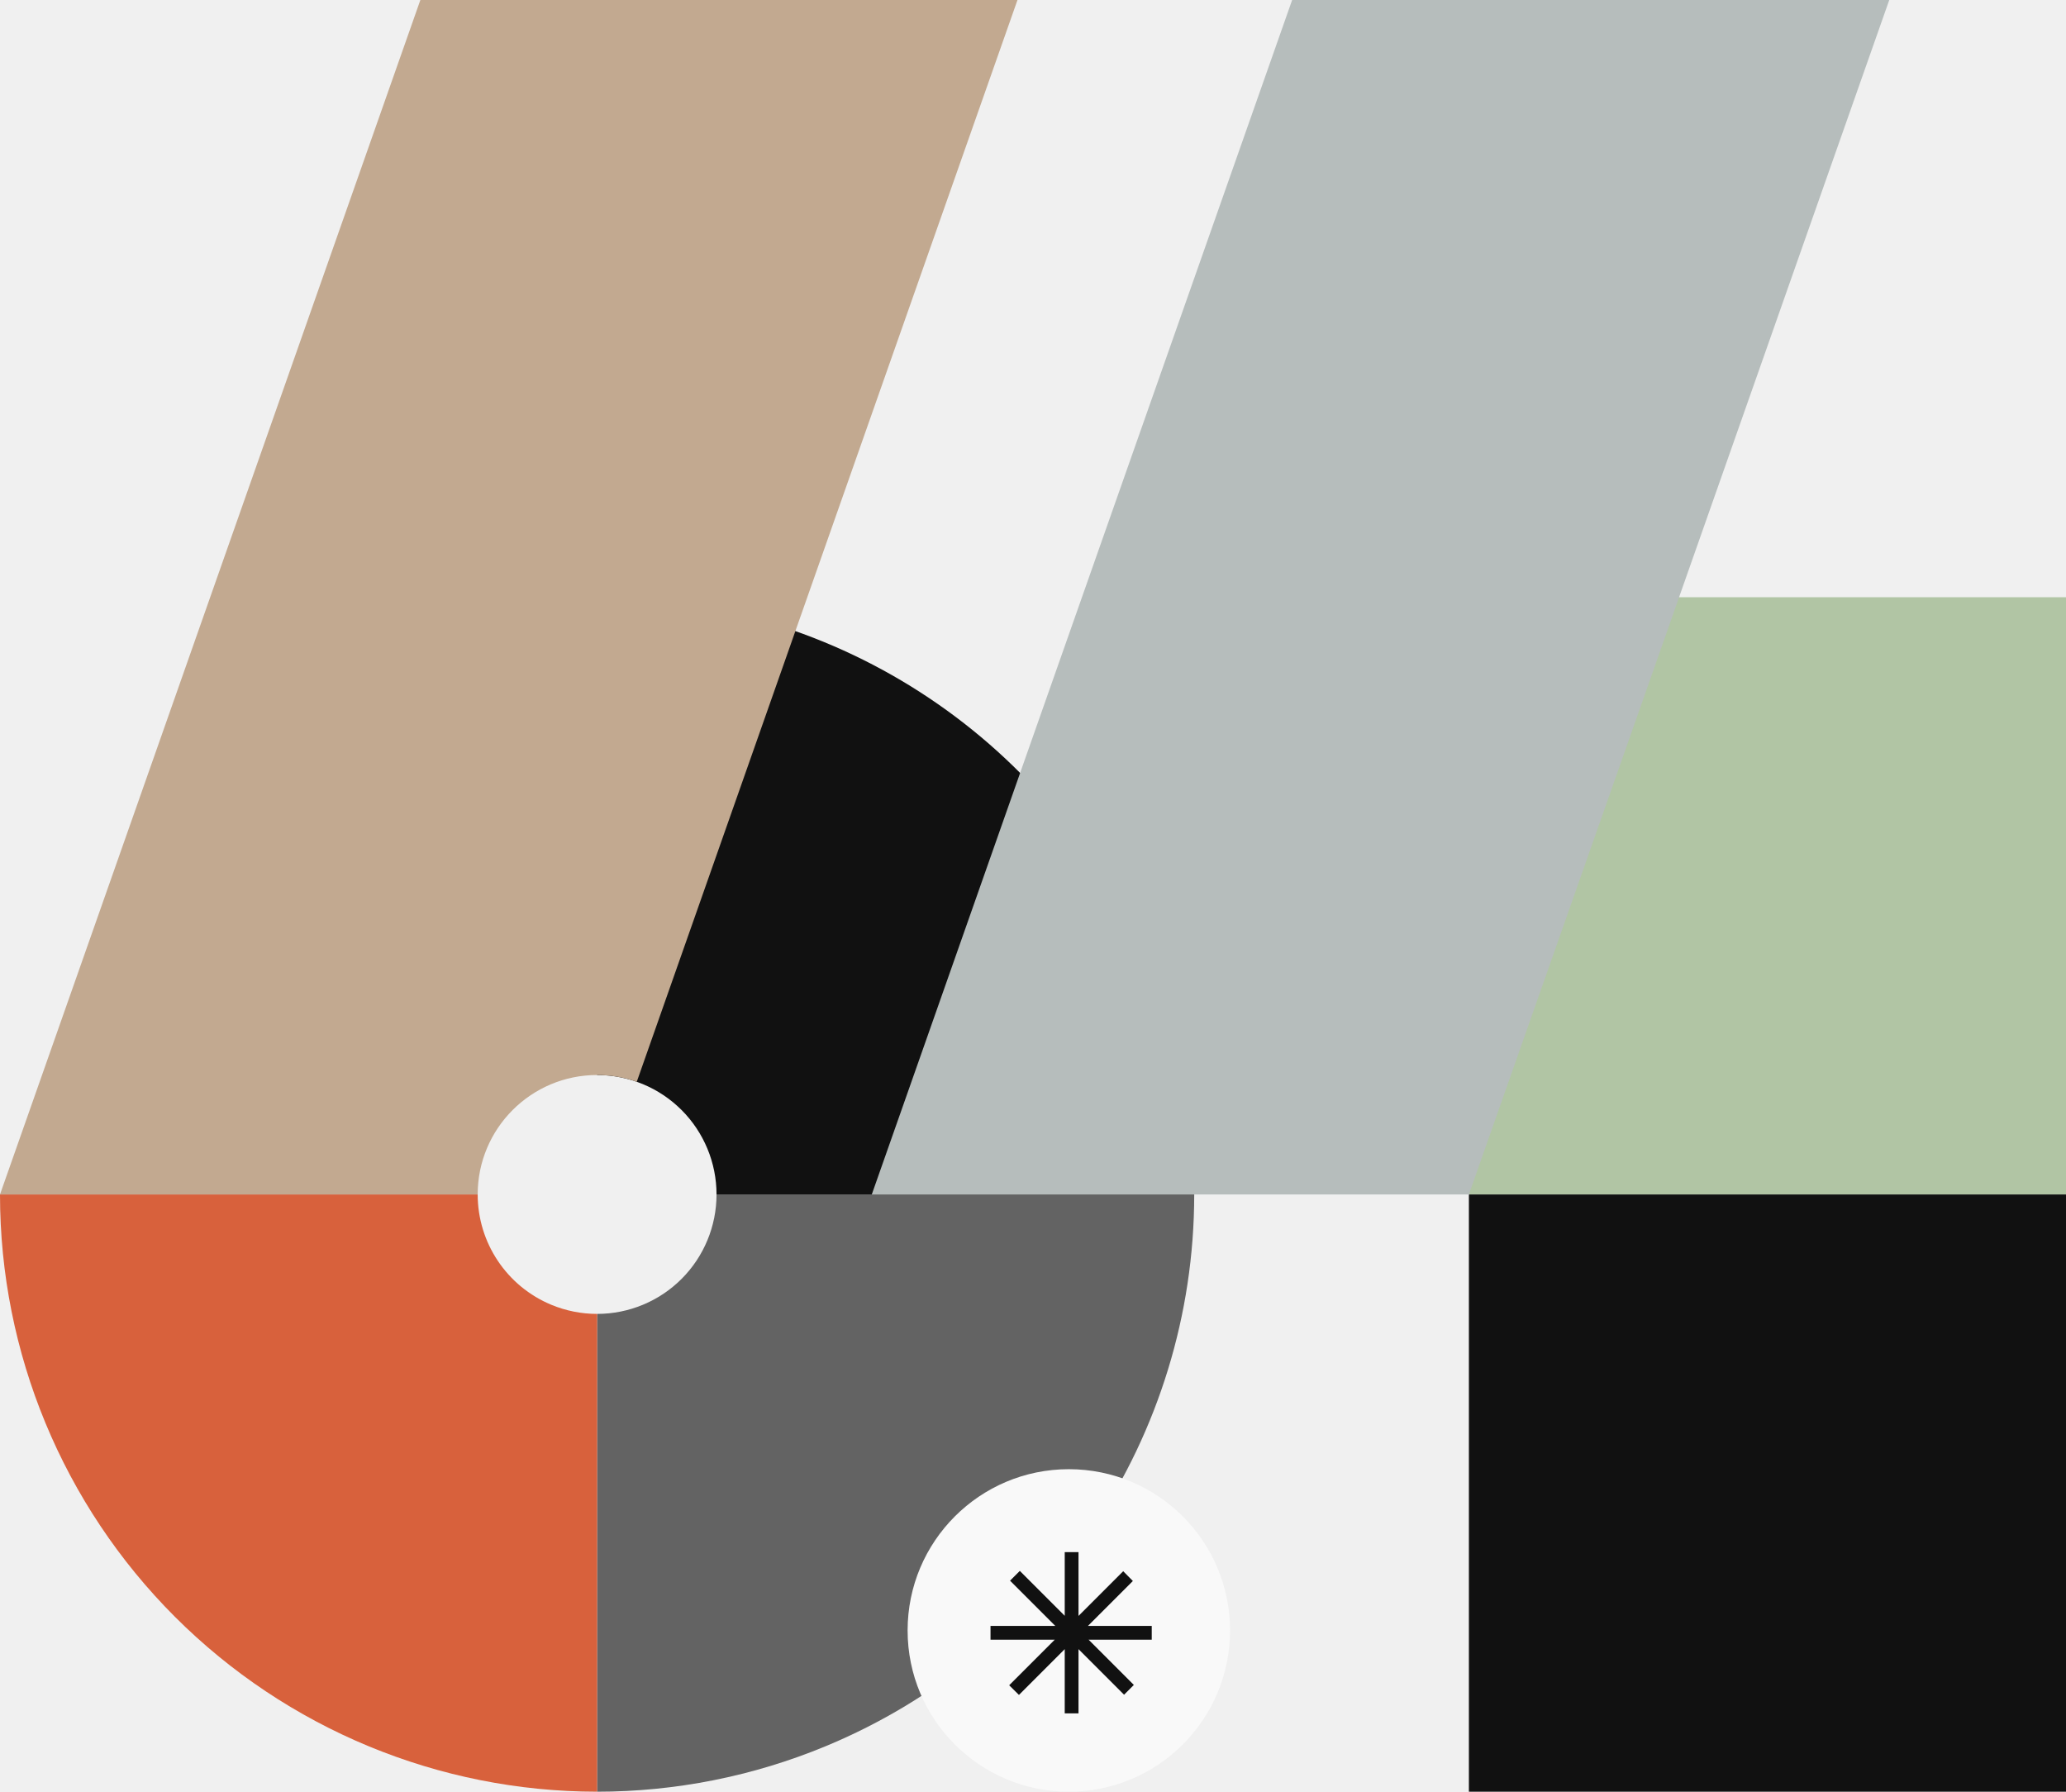
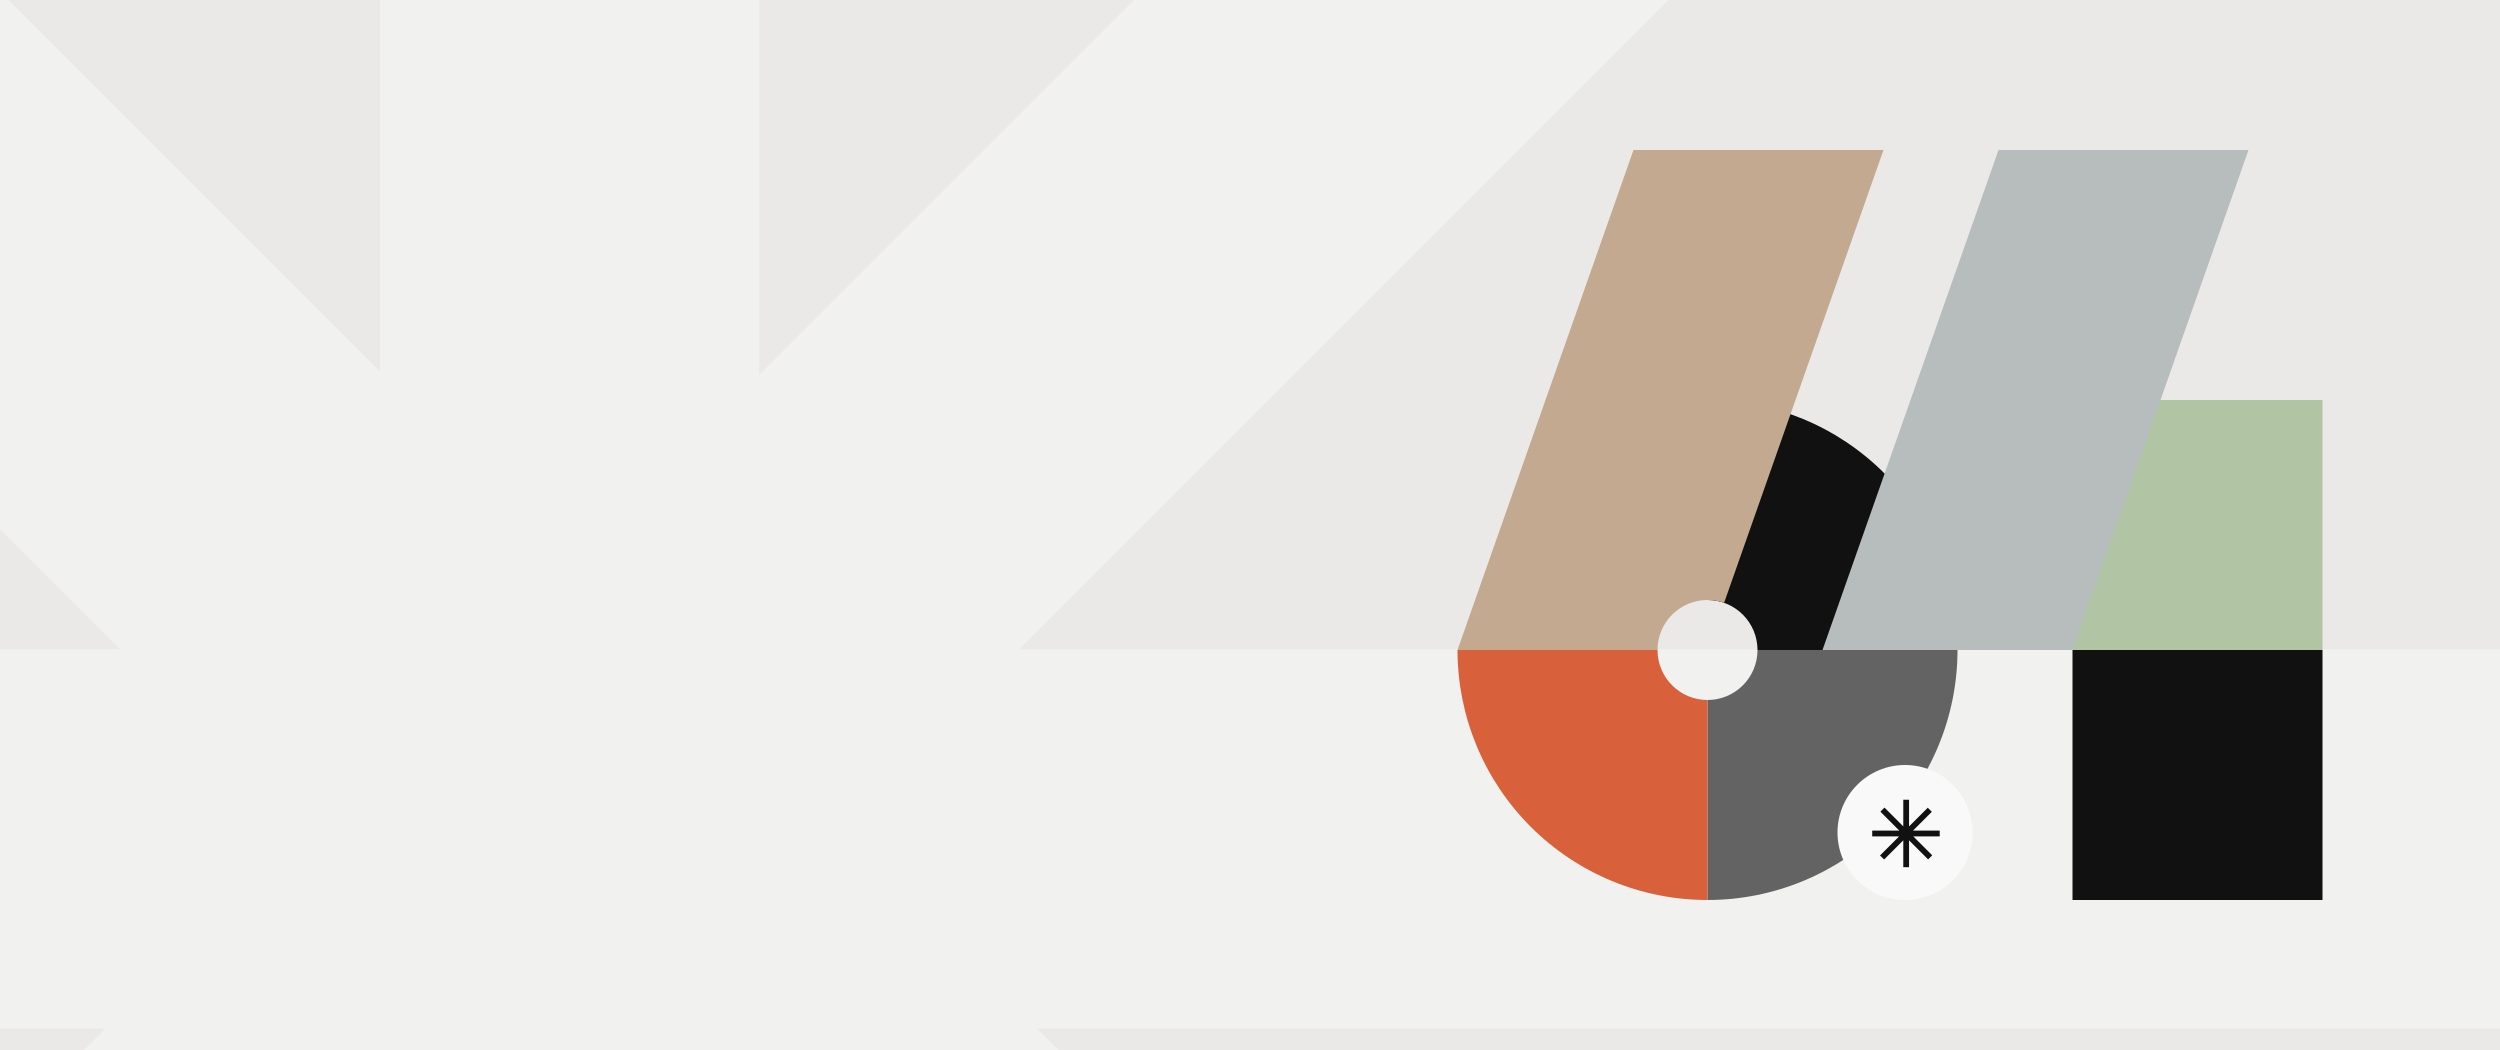
- <svg xmlns="http://www.w3.org/2000/svg" width="346" height="300" fill="none" viewBox="0 0 346 300">
-   <path fill="#636363" d="M200 200a100.006 100.006 0 0 1-61.732 92.388A100.006 100.006 0 0 1 100 300v-80a20.006 20.006 0 0 0 14.142-5.858A20.006 20.006 0 0 0 120 200h80Z" />
-   <path fill="#111" d="M100 100a100.006 100.006 0 0 1 92.388 61.732A100.006 100.006 0 0 1 200 200h-80a20.006 20.006 0 0 0-5.858-14.142A20.006 20.006 0 0 0 100 180v-80Z" />
-   <path fill="#D8613C" d="M100 300a100.01 100.01 0 0 1-70.71-29.289A100 100 0 0 1 0 200h80a20.005 20.005 0 0 0 12.346 18.478A20.002 20.002 0 0 0 100 220v80Z" />
-   <path fill="#C2A990" fill-rule="evenodd" d="M170.4 0h-100L0 200h80c0-11.046 8.954-20 20-20 2.329 0 4.564.398 6.642 1.129L170.4 0Z" clip-rule="evenodd" />
-   <path fill="#B1C5A4" d="M246 100h100v100H246z" />
-   <path fill="#111" d="M246 200h100v100H246z" />
-   <path fill="#B6BDBC" d="M216.4 0h100L246 200H146L216.4 0Z" />
-   <circle cx="179" cy="273" r="27" fill="#F9F9F9" />
-   <path fill="#111" d="M180.621 259.886v10.683l7.486-7.485 1.617 1.635-7.522 7.522h10.684v2.308h-10.575l7.577 7.576-1.636 1.636-7.631-7.632v10.757h-2.307v-10.757l-7.668 7.668-1.635-1.617 7.631-7.631h-10.756v-2.308h10.847l-7.577-7.577 1.636-1.635 7.522 7.522v-10.665h2.307Z" />
+ <svg xmlns="http://www.w3.org/2000/svg" width="1000" height="420" viewBox="0 0 1000 420" fill="none">
+   <g clip-path="url(#clip0_945_5586)">
+     <rect width="1000" height="420" fill="#EAE9E7" />
+     <path d="M303.711 -552.516V149.852L795.846 -342.283L902.156 -234.778L407.632 259.746H1110V411.448H414.799L912.907 909.556L805.402 1017.06L303.711 515.37V1222.52H152.009V515.37L-352.071 1019.45L-459.577 913.139L42.115 411.448H-665.031V259.746H48.087L-450.021 -238.361L-342.515 -345.867L152.009 148.657V-552.516H303.711Z" fill="white" fill-opacity="0.35" />
+     <path d="M783 260C783 273.132 780.413 286.136 775.388 298.268C770.362 310.401 762.997 321.425 753.711 330.711C744.425 339.997 733.401 347.362 721.268 352.388C709.136 357.413 696.132 360 683 360L683 280C685.626 280 688.227 279.483 690.654 278.478C693.08 277.472 695.285 275.999 697.142 274.142C698.999 272.285 700.472 270.08 701.478 267.654C702.483 265.227 703 262.626 703 260H783Z" fill="#636363" />
+     <path d="M683 160C696.132 160 709.136 162.587 721.268 167.612C733.401 172.638 744.425 180.003 753.711 189.289C762.997 198.575 770.362 209.599 775.388 221.732C780.413 233.864 783 246.868 783 260L703 260C703 257.374 702.483 254.773 701.478 252.346C700.472 249.92 698.999 247.715 697.142 245.858C695.285 244.001 693.08 242.528 690.654 241.522C688.227 240.517 685.626 240 683 240V160Z" fill="#111111" />
+     <path d="M683 360C669.868 360 656.864 357.413 644.732 352.388C632.599 347.362 621.575 339.996 612.289 330.711C603.003 321.425 595.637 310.401 590.612 298.268C585.587 286.136 583 273.132 583 260L663 260C663 262.626 663.517 265.227 664.522 267.654C665.527 270.08 667.001 272.285 668.858 274.142C670.715 275.999 672.92 277.472 675.346 278.478C677.773 279.483 680.374 280 683 280L683 360Z" fill="#D8613C" />
+     <path fill-rule="evenodd" clip-rule="evenodd" d="M753.4 60H653.4L583 260L663 260C663 248.954 671.954 240 683 240C685.329 240 687.564 240.398 689.642 241.129L753.4 60Z" fill="#C2A990" />
+     <rect x="829" y="160" width="100" height="100" fill="#B1C5A4" />
+     <rect x="829" y="260" width="100" height="100" fill="#111111" />
+     <path d="M799.4 60H899.4L829 260H729L799.4 60Z" fill="#B6BDBC" />
+     <circle cx="762" cy="333" r="27" fill="#F9F9F9" />
+     <path d="M763.621 319.886V330.569L771.107 323.084L772.724 324.719L765.202 332.241H775.886V334.549H765.311L772.888 342.125L771.252 343.761L763.621 336.129V346.886H761.314V336.129L753.646 343.797L752.011 342.18L759.642 334.549H748.886V332.241H759.733L752.156 324.664L753.792 323.029L761.314 330.551V319.886H763.621Z" fill="#111111" />
+   </g>
+   <defs>
+     <clipPath id="clip0_945_5586">
+       <rect width="1000" height="420" fill="white" />
+     </clipPath>
+   </defs>
</svg>
